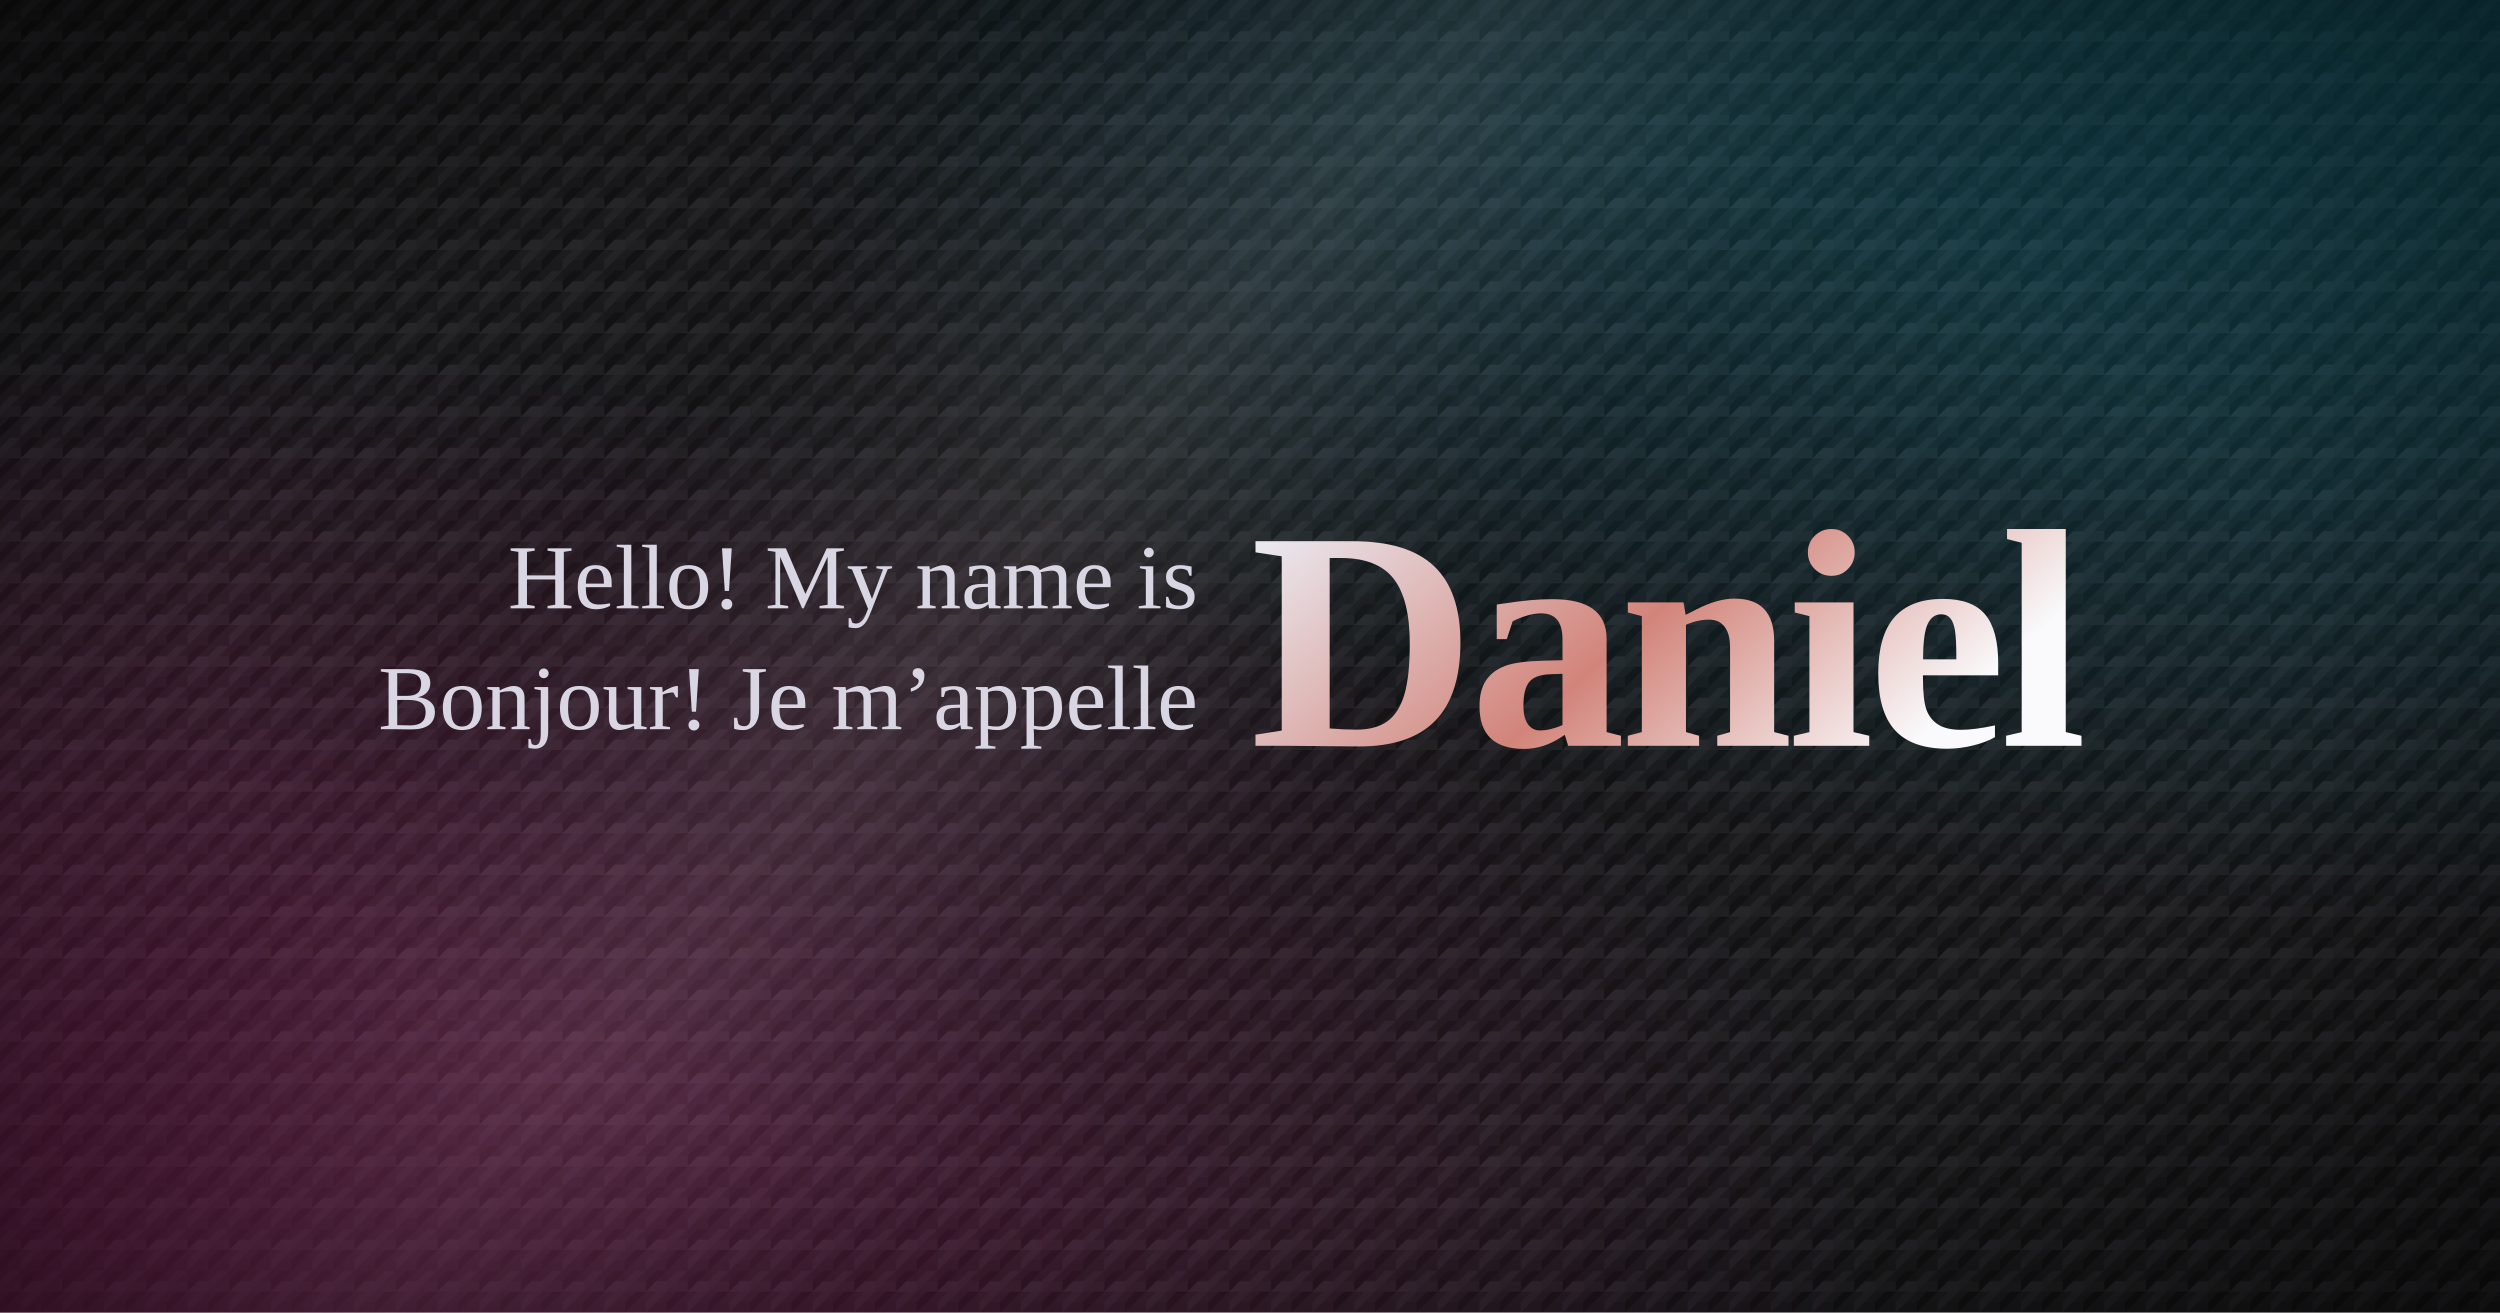
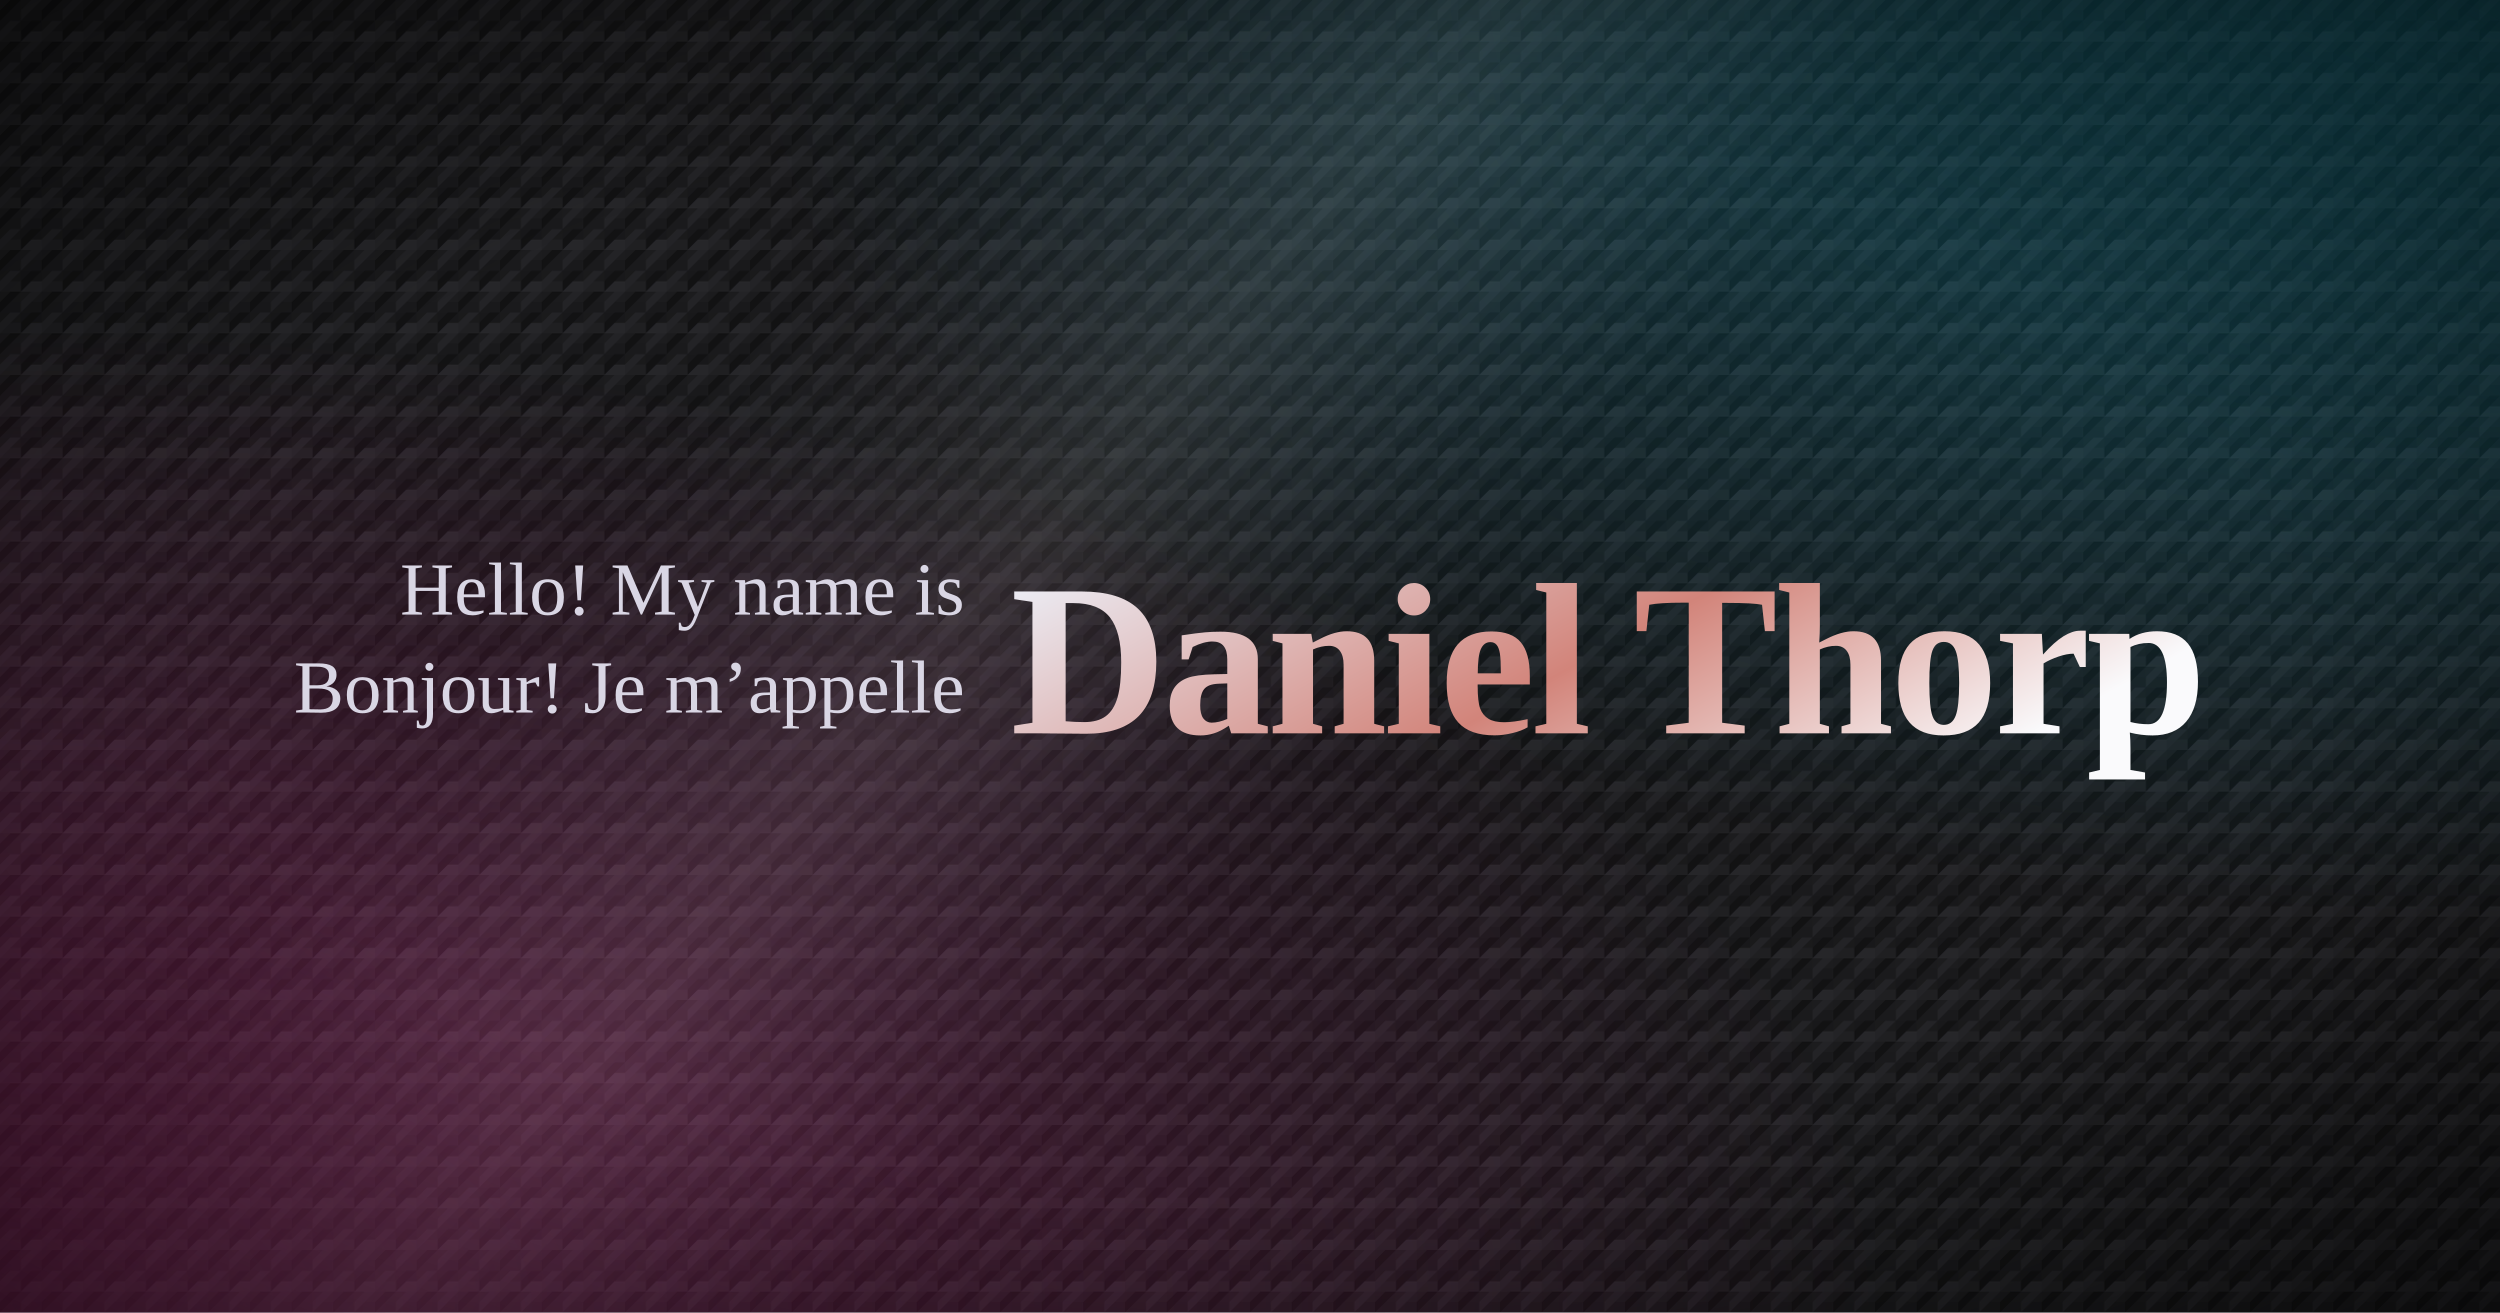
<svg xmlns="http://www.w3.org/2000/svg" width="1200" height="630" viewBox="0 0 1200 630">
  <defs>
    <pattern id="weave" width="20" height="20" patternUnits="userSpaceOnUse">
      <rect width="20" height="20" fill="#18181a" />
      <rect width="20" height="5" fill="#1c1c1e" />
      <rect y="5" width="20" height="5" fill="#19191b" />
      <rect y="15" width="20" height="5" fill="#262629" />
      <rect width="10" height="20" fill="#1a1a1c" opacity="0.6" />
      <path d="M0 5 L5 0 L10 0 L0 10 Z M10 15 L15 10 L20 10 L10 20 Z" fill="#121213" />
      <path d="M10 5 L15 0 L20 0 L10 10 Z M0 15 L5 10 L10 10 L0 20 Z" fill="#232326" />
    </pattern>
    <linearGradient id="sheen" x1="0" y1="0" x2="1" y2="0.45">
      <stop offset="0.35" stop-color="#dce4ff" stop-opacity="0" />
      <stop offset="0.5" stop-color="#ffffff" stop-opacity="0.09" />
      <stop offset="0.65" stop-color="#dce4ff" stop-opacity="0" />
    </linearGradient>
    <radialGradient id="magenta" cx="0" cy="1" r="0.75">
      <stop offset="0" stop-color="#ff2ea0" stop-opacity="0.32" />
      <stop offset="1" stop-color="#ff2ea0" stop-opacity="0" />
    </radialGradient>
    <radialGradient id="cyan" cx="1" cy="0" r="0.7">
      <stop offset="0" stop-color="#00d6ff" stop-opacity="0.26" />
      <stop offset="1" stop-color="#00d6ff" stop-opacity="0" />
    </radialGradient>
    <radialGradient id="vignette" cx="0.5" cy="0.5" r="0.75">
      <stop offset="0.55" stop-color="#000" stop-opacity="0" />
      <stop offset="1" stop-color="#000" stop-opacity="0.6" />
    </radialGradient>
    <linearGradient id="name" x1="0" y1="0" x2="1" y2="0.3">
      <stop offset="0" stop-color="#eceef6" />
      <stop offset="0.55" stop-color="#d2847a" />
      <stop offset="1" stop-color="#fafafc" />
    </linearGradient>
  </defs>
  <rect width="1200" height="630" fill="url(#weave)" />
  <rect width="1200" height="630" fill="url(#sheen)" />
  <rect width="1200" height="630" fill="url(#magenta)" />
  <rect width="1200" height="630" fill="url(#cyan)" />
  <rect width="1200" height="630" fill="url(#vignette)" />
  <g font-family="'Liberation Serif', 'Times New Roman', 'Noto Serif', serif">
-     <text x="575" y="292" text-anchor="end" font-size="44" fill="#d9d6e4">Hello! My name is</text>
-     <text x="575" y="350" text-anchor="end" font-size="44" fill="#d9d6e4">Bonjour! Je m’appelle</text>
-     <text x="600" y="358" font-size="150" font-weight="700" letter-spacing="-3" fill="url(#name)">Daniel</text>
+     <text x="463" y="295" text-anchor="end" font-size="36" fill="#d9d6e4">Hello! My name is</text>
+     <text x="463" y="342" text-anchor="end" font-size="36" fill="#d9d6e4">Bonjour! Je m’appelle</text>
+     <text x="485" y="352" font-size="104" font-weight="700" letter-spacing="-2" fill="url(#name)">Daniel Thorp</text>
  </g>
</svg>
